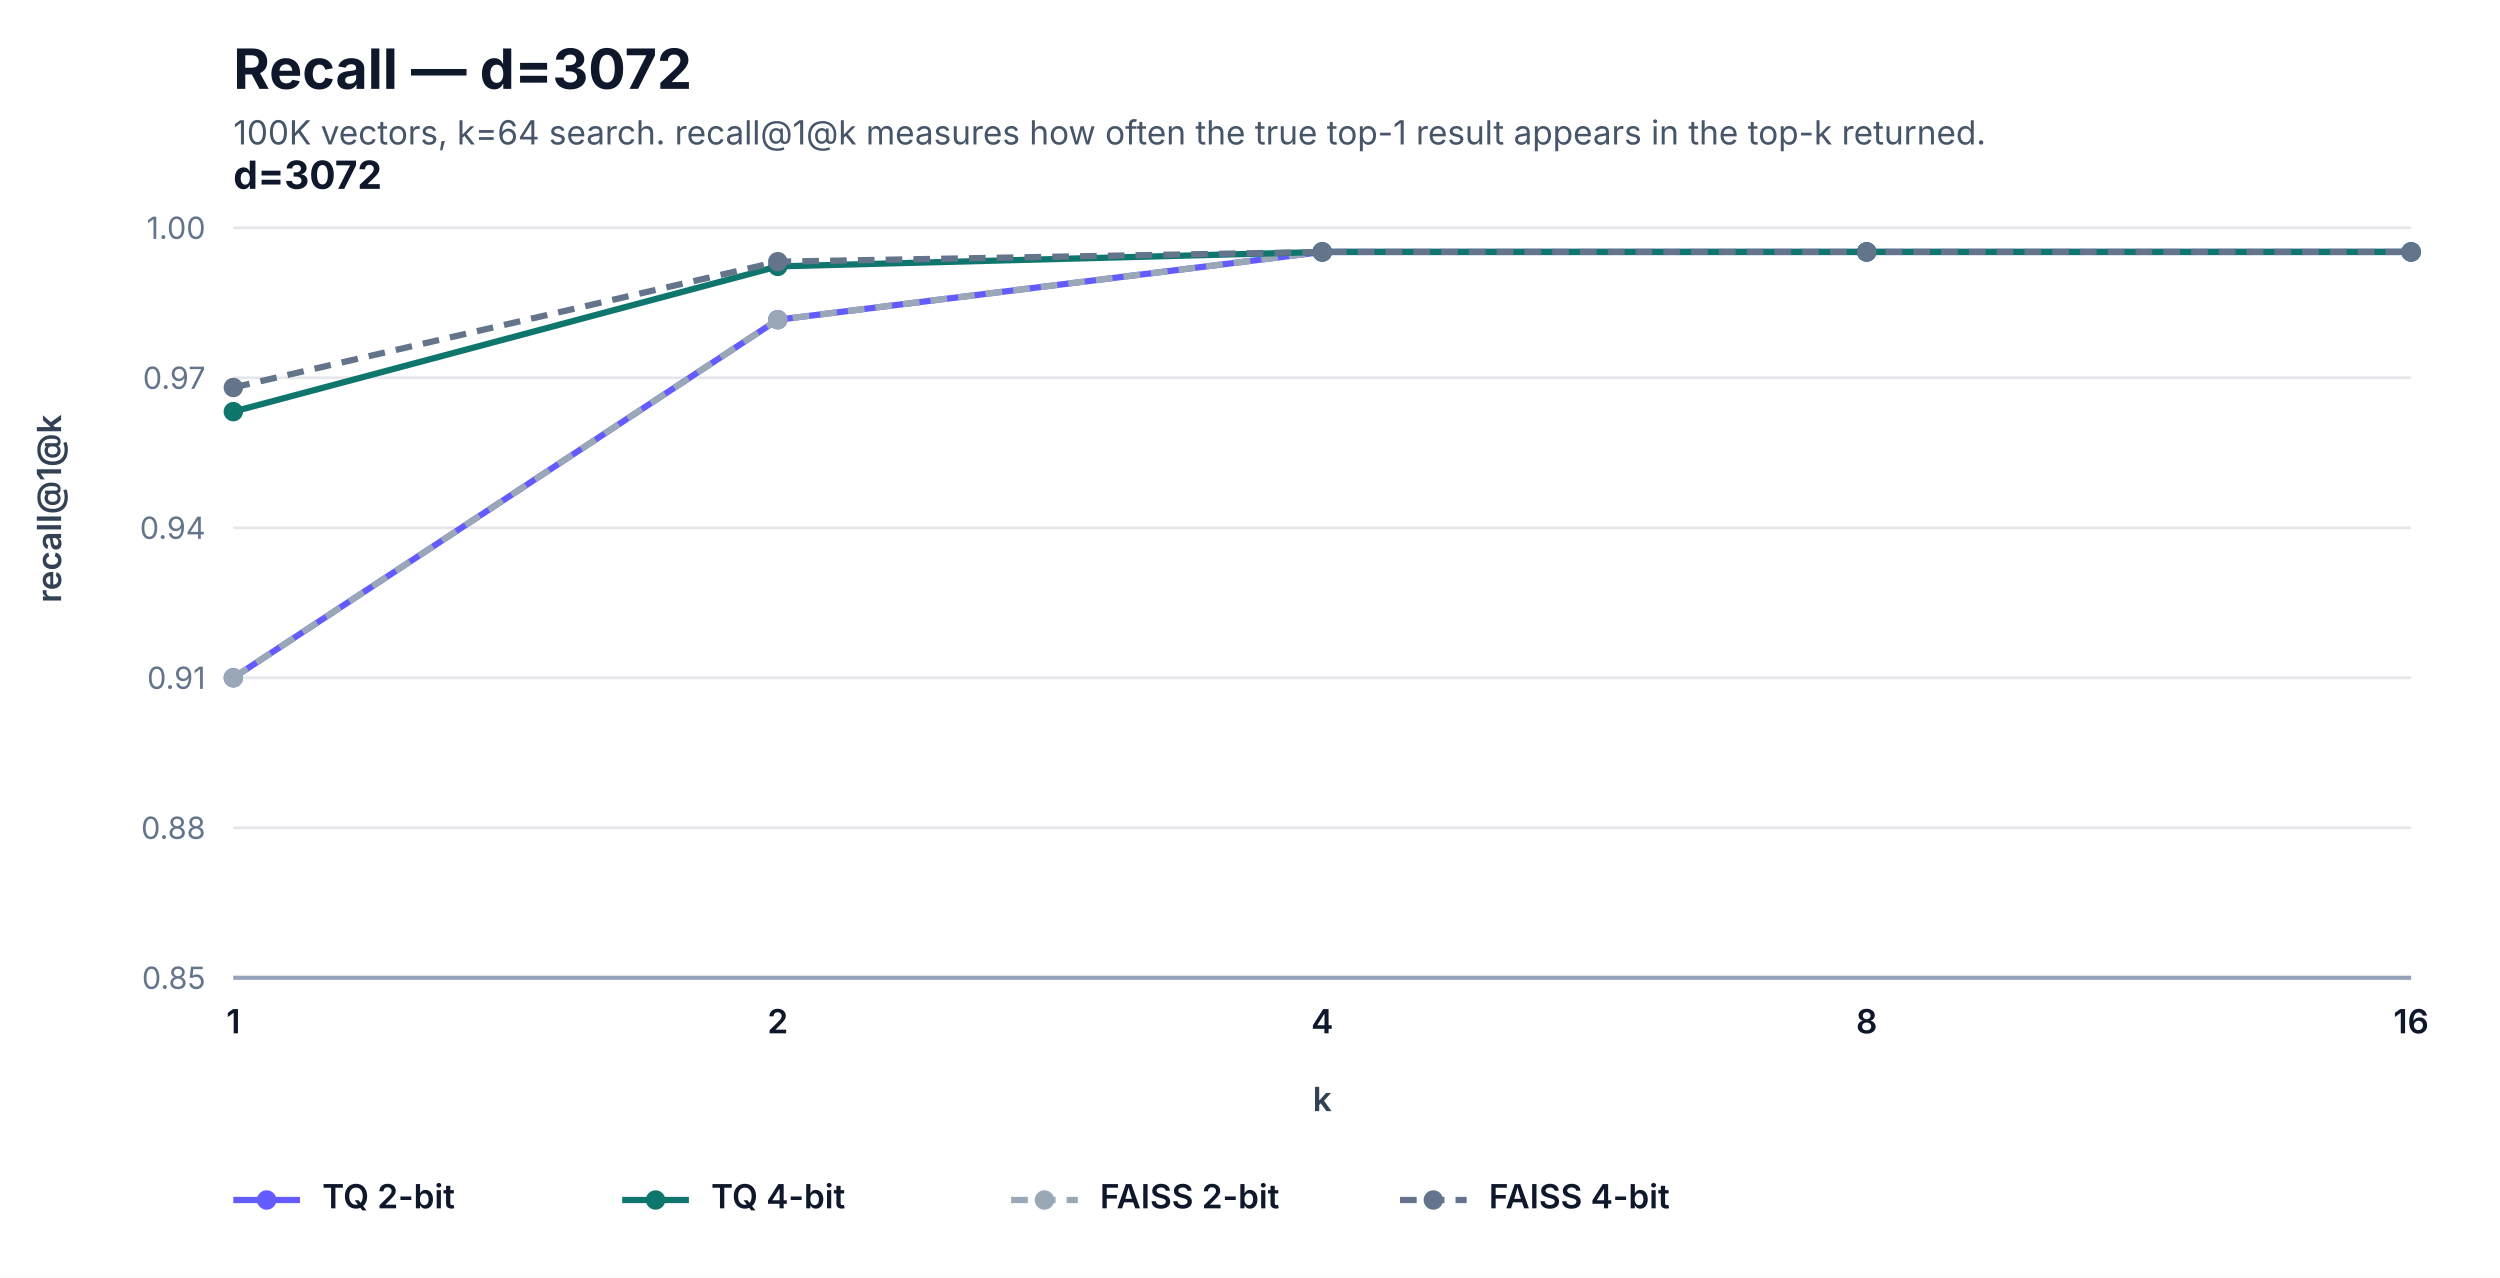
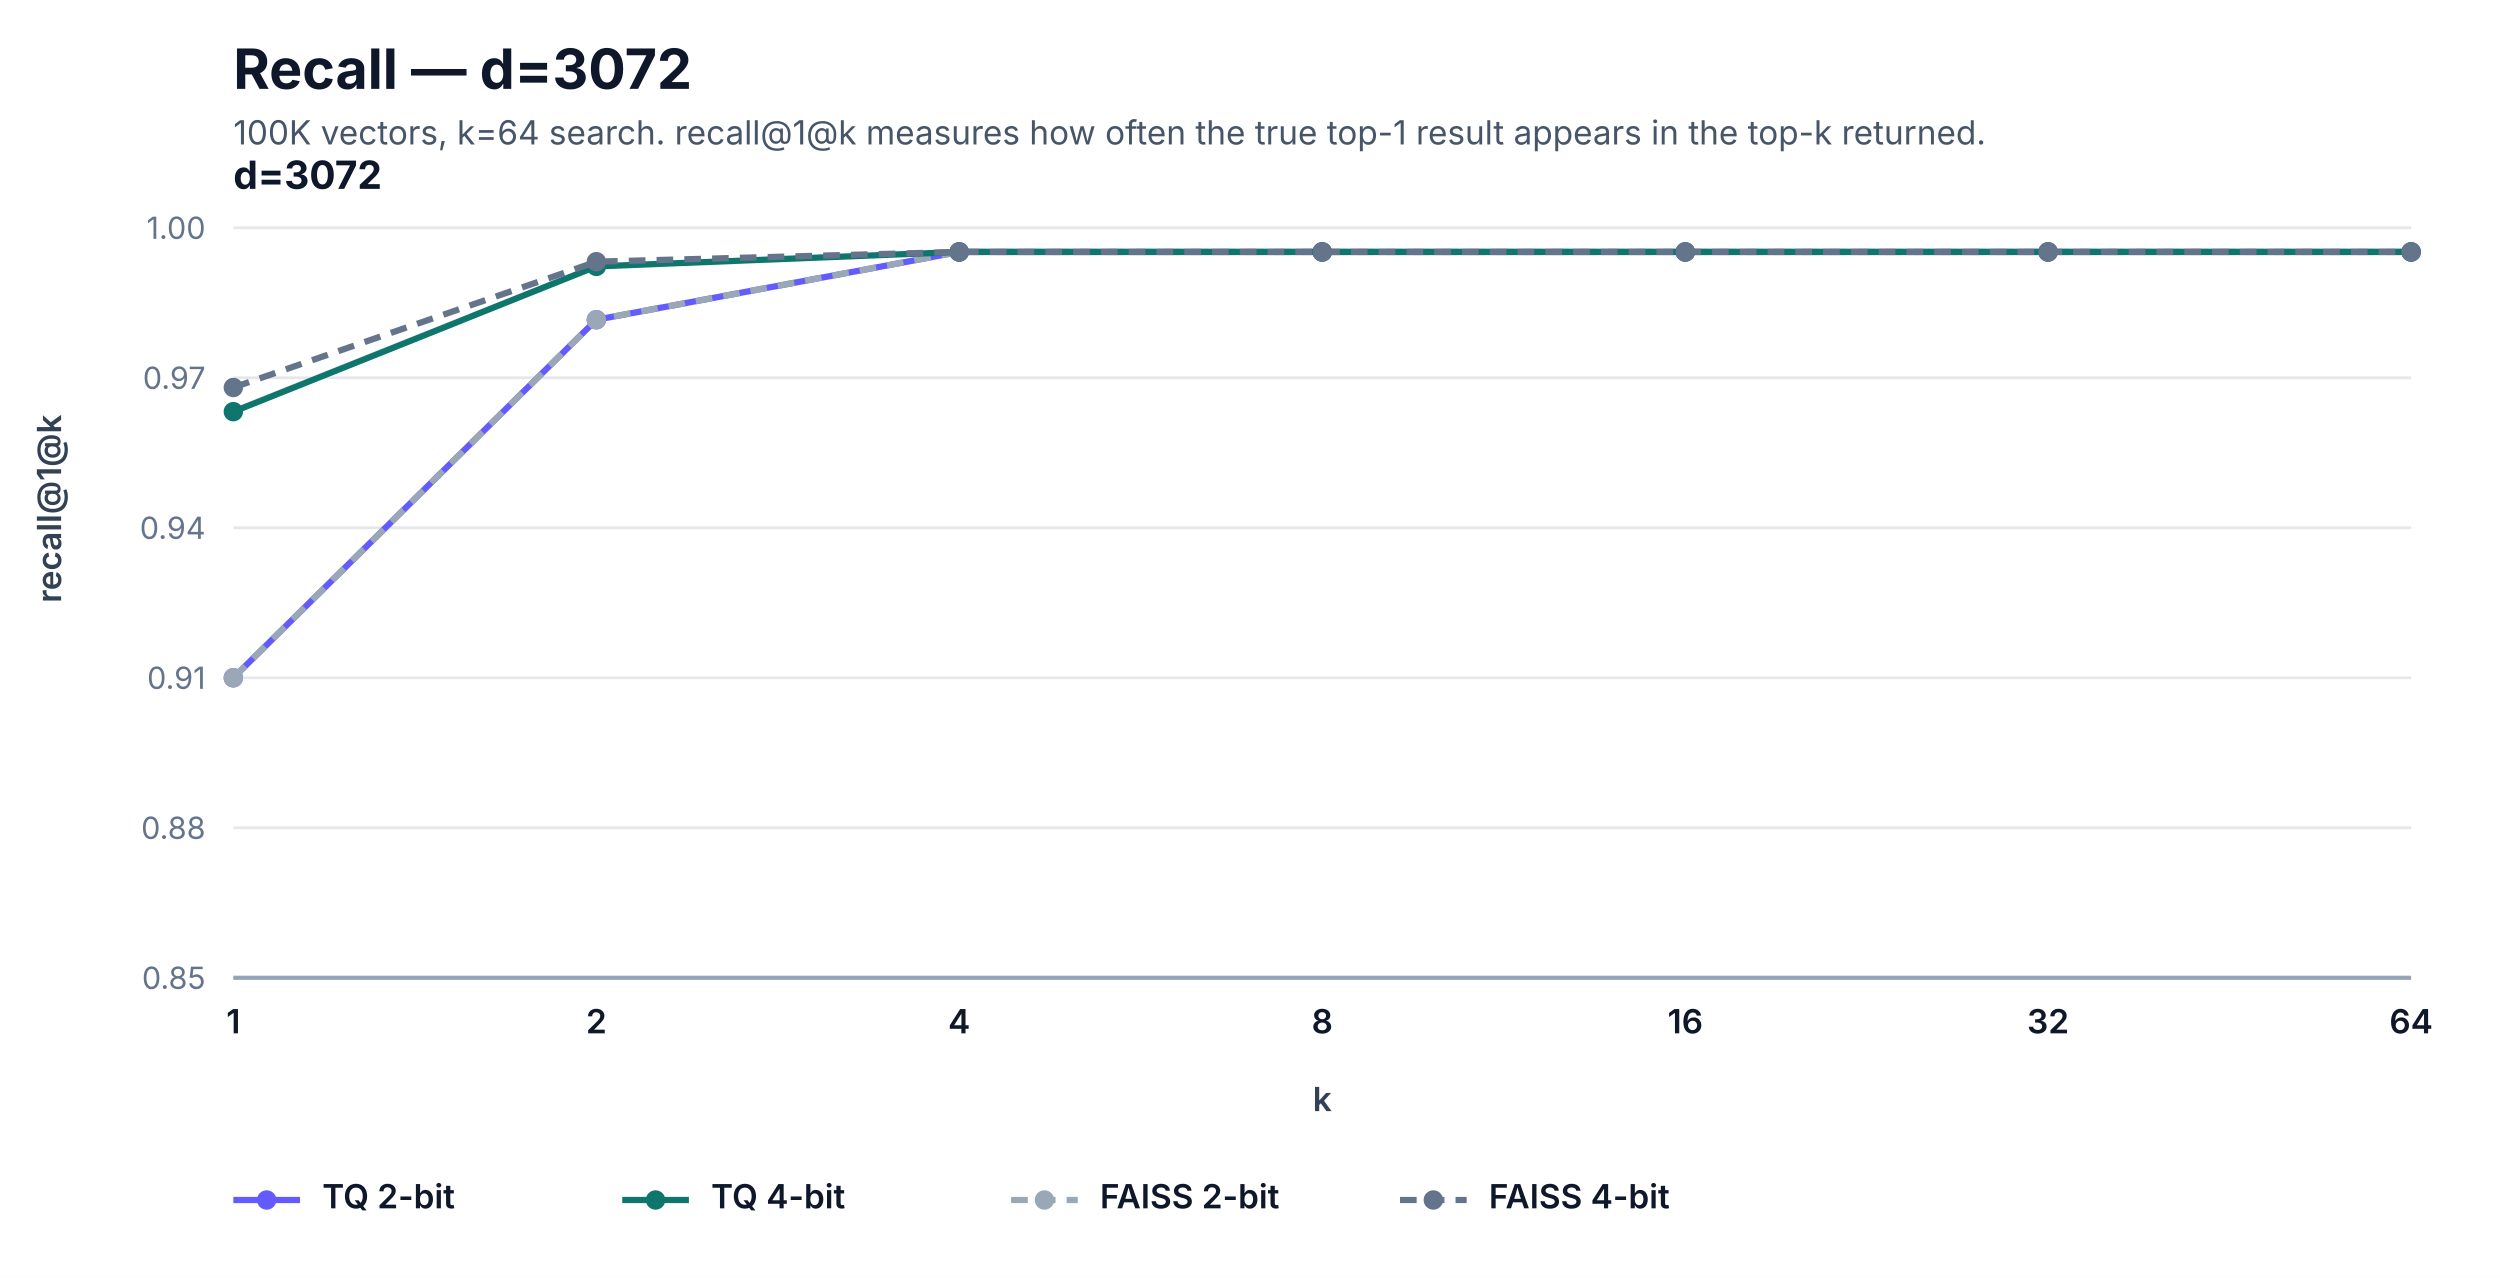
<svg xmlns="http://www.w3.org/2000/svg" width="900" height="460" viewBox="0 0 900 460" role="img" aria-label="Recall — d=3072">
  <style>
  .title { font: 700 20px -apple-system, BlinkMacSystemFont, "Segoe UI", sans-serif; fill: #0f172a; }
  .subtitle { font: 400 12px -apple-system, BlinkMacSystemFont, "Segoe UI", sans-serif; fill: #475569; }
  .panel { font: 700 14px -apple-system, BlinkMacSystemFont, "Segoe UI", sans-serif; fill: #0f172a; }
  .label { font: 600 12px -apple-system, BlinkMacSystemFont, "Segoe UI", sans-serif; fill: #0f172a; }
  .secondary { font: 400 11px -apple-system, BlinkMacSystemFont, "Segoe UI", sans-serif; fill: #475569; }
  .tick { font: 400 11px -apple-system, BlinkMacSystemFont, "Segoe UI", sans-serif; fill: #64748b; }
  .value { font: 700 11px -apple-system, BlinkMacSystemFont, "Segoe UI", sans-serif; fill: #0f172a; }
  .value-accent { font: 700 11px -apple-system, BlinkMacSystemFont, "Segoe UI", sans-serif; fill: #4338ca; }
  .axis { font: 600 12px -apple-system, BlinkMacSystemFont, "Segoe UI", sans-serif; fill: #334155; }
  .legend { font: 600 12px -apple-system, BlinkMacSystemFont, "Segoe UI", sans-serif; fill: #0f172a; }
</style>
  <rect width="100%" height="100%" fill="#ffffff" />
  <text x="84" y="32" class="title">Recall — d=3072</text>
  <text x="84" y="52" class="subtitle">100K vectors, k=64 search. recall@1@k measures how often the true top-1 result appears in the top-k returned.</text>
  <line x1="84" y1="352.0" x2="868" y2="352.0" stroke="#e5e7eb" stroke-width="1" />
  <text x="74" y="356.0" text-anchor="end" class="tick">0.85</text>
  <line x1="84" y1="298.0" x2="868" y2="298.0" stroke="#e5e7eb" stroke-width="1" />
  <text x="74" y="302.0" text-anchor="end" class="tick">0.88</text>
  <line x1="84" y1="244.0" x2="868" y2="244.0" stroke="#e5e7eb" stroke-width="1" />
  <text x="74" y="248.0" text-anchor="end" class="tick">0.91</text>
  <line x1="84" y1="190.0" x2="868" y2="190.0" stroke="#e5e7eb" stroke-width="1" />
  <text x="74" y="194.0" text-anchor="end" class="tick">0.94</text>
  <line x1="84" y1="136.0" x2="868" y2="136.0" stroke="#e5e7eb" stroke-width="1" />
  <text x="74" y="140.0" text-anchor="end" class="tick">0.97</text>
  <line x1="84" y1="82.0" x2="868" y2="82.0" stroke="#e5e7eb" stroke-width="1" />
  <text x="74" y="86.0" text-anchor="end" class="tick">1.00</text>
  <line x1="84" y1="352.0" x2="868" y2="352.0" stroke="#94a3b8" stroke-width="1.5" />
  <text x="84" y="68" class="panel">d=3072</text>
  <text x="84.0" y="372" text-anchor="middle" class="label">1</text>
-   <text x="280.0" y="372" text-anchor="middle" class="label">2</text>
-   <text x="476.0" y="372" text-anchor="middle" class="label">4</text>
-   <text x="672.0" y="372" text-anchor="middle" class="label">8</text>
-   <text x="868.0" y="372" text-anchor="middle" class="label">16</text>
-   <path d="M 84.0,244.0 L 280.0,115.1 L 476.0,90.7 L 672.0,90.7 L 868.0,90.7" fill="none" stroke="#635bff" stroke-width="2.25" />
+   <text x="214.7" y="372" text-anchor="middle" class="label">2</text>
+   <text x="345.3" y="372" text-anchor="middle" class="label">4</text>
+   <text x="476.0" y="372" text-anchor="middle" class="label">8</text>
+   <text x="606.7" y="372" text-anchor="middle" class="label">16</text>
+   <text x="737.3" y="372" text-anchor="middle" class="label">32</text>
+   <text x="868.0" y="372" text-anchor="middle" class="label">64</text>
+   <path d="M 84.0,244.0 L 214.7,115.1 L 345.3,90.7 L 476.0,90.7 L 606.7,90.7 L 737.3,90.7 L 868.0,90.7" fill="none" stroke="#635bff" stroke-width="2.25" />
  <circle cx="84.0" cy="244.0" r="3.5" fill="#635bff" />
-   <circle cx="280.0" cy="115.1" r="3.5" fill="#635bff" />
+   <circle cx="214.7" cy="115.1" r="3.5" fill="#635bff" />
+   <circle cx="345.3" cy="90.7" r="3.5" fill="#635bff" />
  <circle cx="476.0" cy="90.7" r="3.5" fill="#635bff" />
-   <circle cx="672.0" cy="90.7" r="3.5" fill="#635bff" />
+   <circle cx="606.7" cy="90.7" r="3.5" fill="#635bff" />
+   <circle cx="737.3" cy="90.7" r="3.5" fill="#635bff" />
  <circle cx="868.0" cy="90.7" r="3.5" fill="#635bff" />
-   <path d="M 84.0,244.0 L 280.0,115.1 L 476.0,90.7 L 672.0,90.7 L 868.0,90.7" fill="none" stroke="#9aa7b6" stroke-width="2.25" stroke-dasharray="6 4" />
+   <path d="M 84.0,244.0 L 214.7,115.1 L 345.3,90.7 L 476.0,90.7 L 606.7,90.7 L 737.3,90.7 L 868.0,90.7" fill="none" stroke="#9aa7b6" stroke-width="2.25" stroke-dasharray="6 4" />
  <circle cx="84.0" cy="244.0" r="3.5" fill="#9aa7b6" />
-   <circle cx="280.0" cy="115.1" r="3.5" fill="#9aa7b6" />
+   <circle cx="214.7" cy="115.1" r="3.5" fill="#9aa7b6" />
+   <circle cx="345.3" cy="90.7" r="3.5" fill="#9aa7b6" />
  <circle cx="476.0" cy="90.7" r="3.5" fill="#9aa7b6" />
-   <circle cx="672.0" cy="90.7" r="3.5" fill="#9aa7b6" />
+   <circle cx="606.7" cy="90.7" r="3.5" fill="#9aa7b6" />
+   <circle cx="737.3" cy="90.7" r="3.5" fill="#9aa7b6" />
  <circle cx="868.0" cy="90.7" r="3.5" fill="#9aa7b6" />
-   <path d="M 84.0,148.2 L 280.0,95.9 L 476.0,90.7 L 672.0,90.7 L 868.0,90.7" fill="none" stroke="#0f766e" stroke-width="2.25" />
+   <path d="M 84.0,148.2 L 214.7,95.9 L 345.3,90.7 L 476.0,90.7 L 606.7,90.7 L 737.3,90.7 L 868.0,90.7" fill="none" stroke="#0f766e" stroke-width="2.25" />
  <circle cx="84.0" cy="148.2" r="3.5" fill="#0f766e" />
-   <circle cx="280.0" cy="95.9" r="3.5" fill="#0f766e" />
+   <circle cx="214.7" cy="95.9" r="3.5" fill="#0f766e" />
+   <circle cx="345.3" cy="90.7" r="3.5" fill="#0f766e" />
  <circle cx="476.0" cy="90.7" r="3.5" fill="#0f766e" />
-   <circle cx="672.0" cy="90.7" r="3.5" fill="#0f766e" />
+   <circle cx="606.7" cy="90.7" r="3.5" fill="#0f766e" />
+   <circle cx="737.3" cy="90.7" r="3.5" fill="#0f766e" />
  <circle cx="868.0" cy="90.7" r="3.5" fill="#0f766e" />
-   <path d="M 84.0,139.5 L 280.0,94.2 L 476.0,90.7 L 672.0,90.7 L 868.0,90.7" fill="none" stroke="#64748b" stroke-width="2.25" stroke-dasharray="6 4" />
+   <path d="M 84.0,139.5 L 214.7,94.2 L 345.3,90.7 L 476.0,90.7 L 606.7,90.7 L 737.3,90.7 L 868.0,90.7" fill="none" stroke="#64748b" stroke-width="2.25" stroke-dasharray="6 4" />
  <circle cx="84.0" cy="139.5" r="3.5" fill="#64748b" />
-   <circle cx="280.0" cy="94.2" r="3.5" fill="#64748b" />
+   <circle cx="214.7" cy="94.2" r="3.5" fill="#64748b" />
+   <circle cx="345.3" cy="90.7" r="3.5" fill="#64748b" />
  <circle cx="476.0" cy="90.7" r="3.5" fill="#64748b" />
-   <circle cx="672.0" cy="90.7" r="3.5" fill="#64748b" />
+   <circle cx="606.7" cy="90.7" r="3.5" fill="#64748b" />
+   <circle cx="737.3" cy="90.7" r="3.5" fill="#64748b" />
  <circle cx="868.0" cy="90.7" r="3.5" fill="#64748b" />
  <text x="22" y="217.0" transform="rotate(-90, 22, 217.0)" class="axis">recall@1@k</text>
  <text x="476.0" y="400" text-anchor="middle" class="axis">k</text>
  <line x1="84" y1="432" x2="108" y2="432" stroke="#635bff" stroke-width="2.25" />
  <circle cx="96" cy="432" r="3.5" fill="#635bff" />
  <text x="116" y="435" class="legend">TQ 2-bit</text>
  <line x1="224" y1="432" x2="248" y2="432" stroke="#0f766e" stroke-width="2.25" />
  <circle cx="236" cy="432" r="3.5" fill="#0f766e" />
  <text x="256" y="435" class="legend">TQ 4-bit</text>
  <line x1="364" y1="432" x2="388" y2="432" stroke="#9aa7b6" stroke-width="2.25" stroke-dasharray="6 4" />
  <circle cx="376" cy="432" r="3.5" fill="#9aa7b6" />
  <text x="396" y="435" class="legend">FAISS 2-bit</text>
  <line x1="504" y1="432" x2="528" y2="432" stroke="#64748b" stroke-width="2.25" stroke-dasharray="6 4" />
  <circle cx="516" cy="432" r="3.5" fill="#64748b" />
  <text x="536" y="435" class="legend">FAISS 4-bit</text>
</svg>
